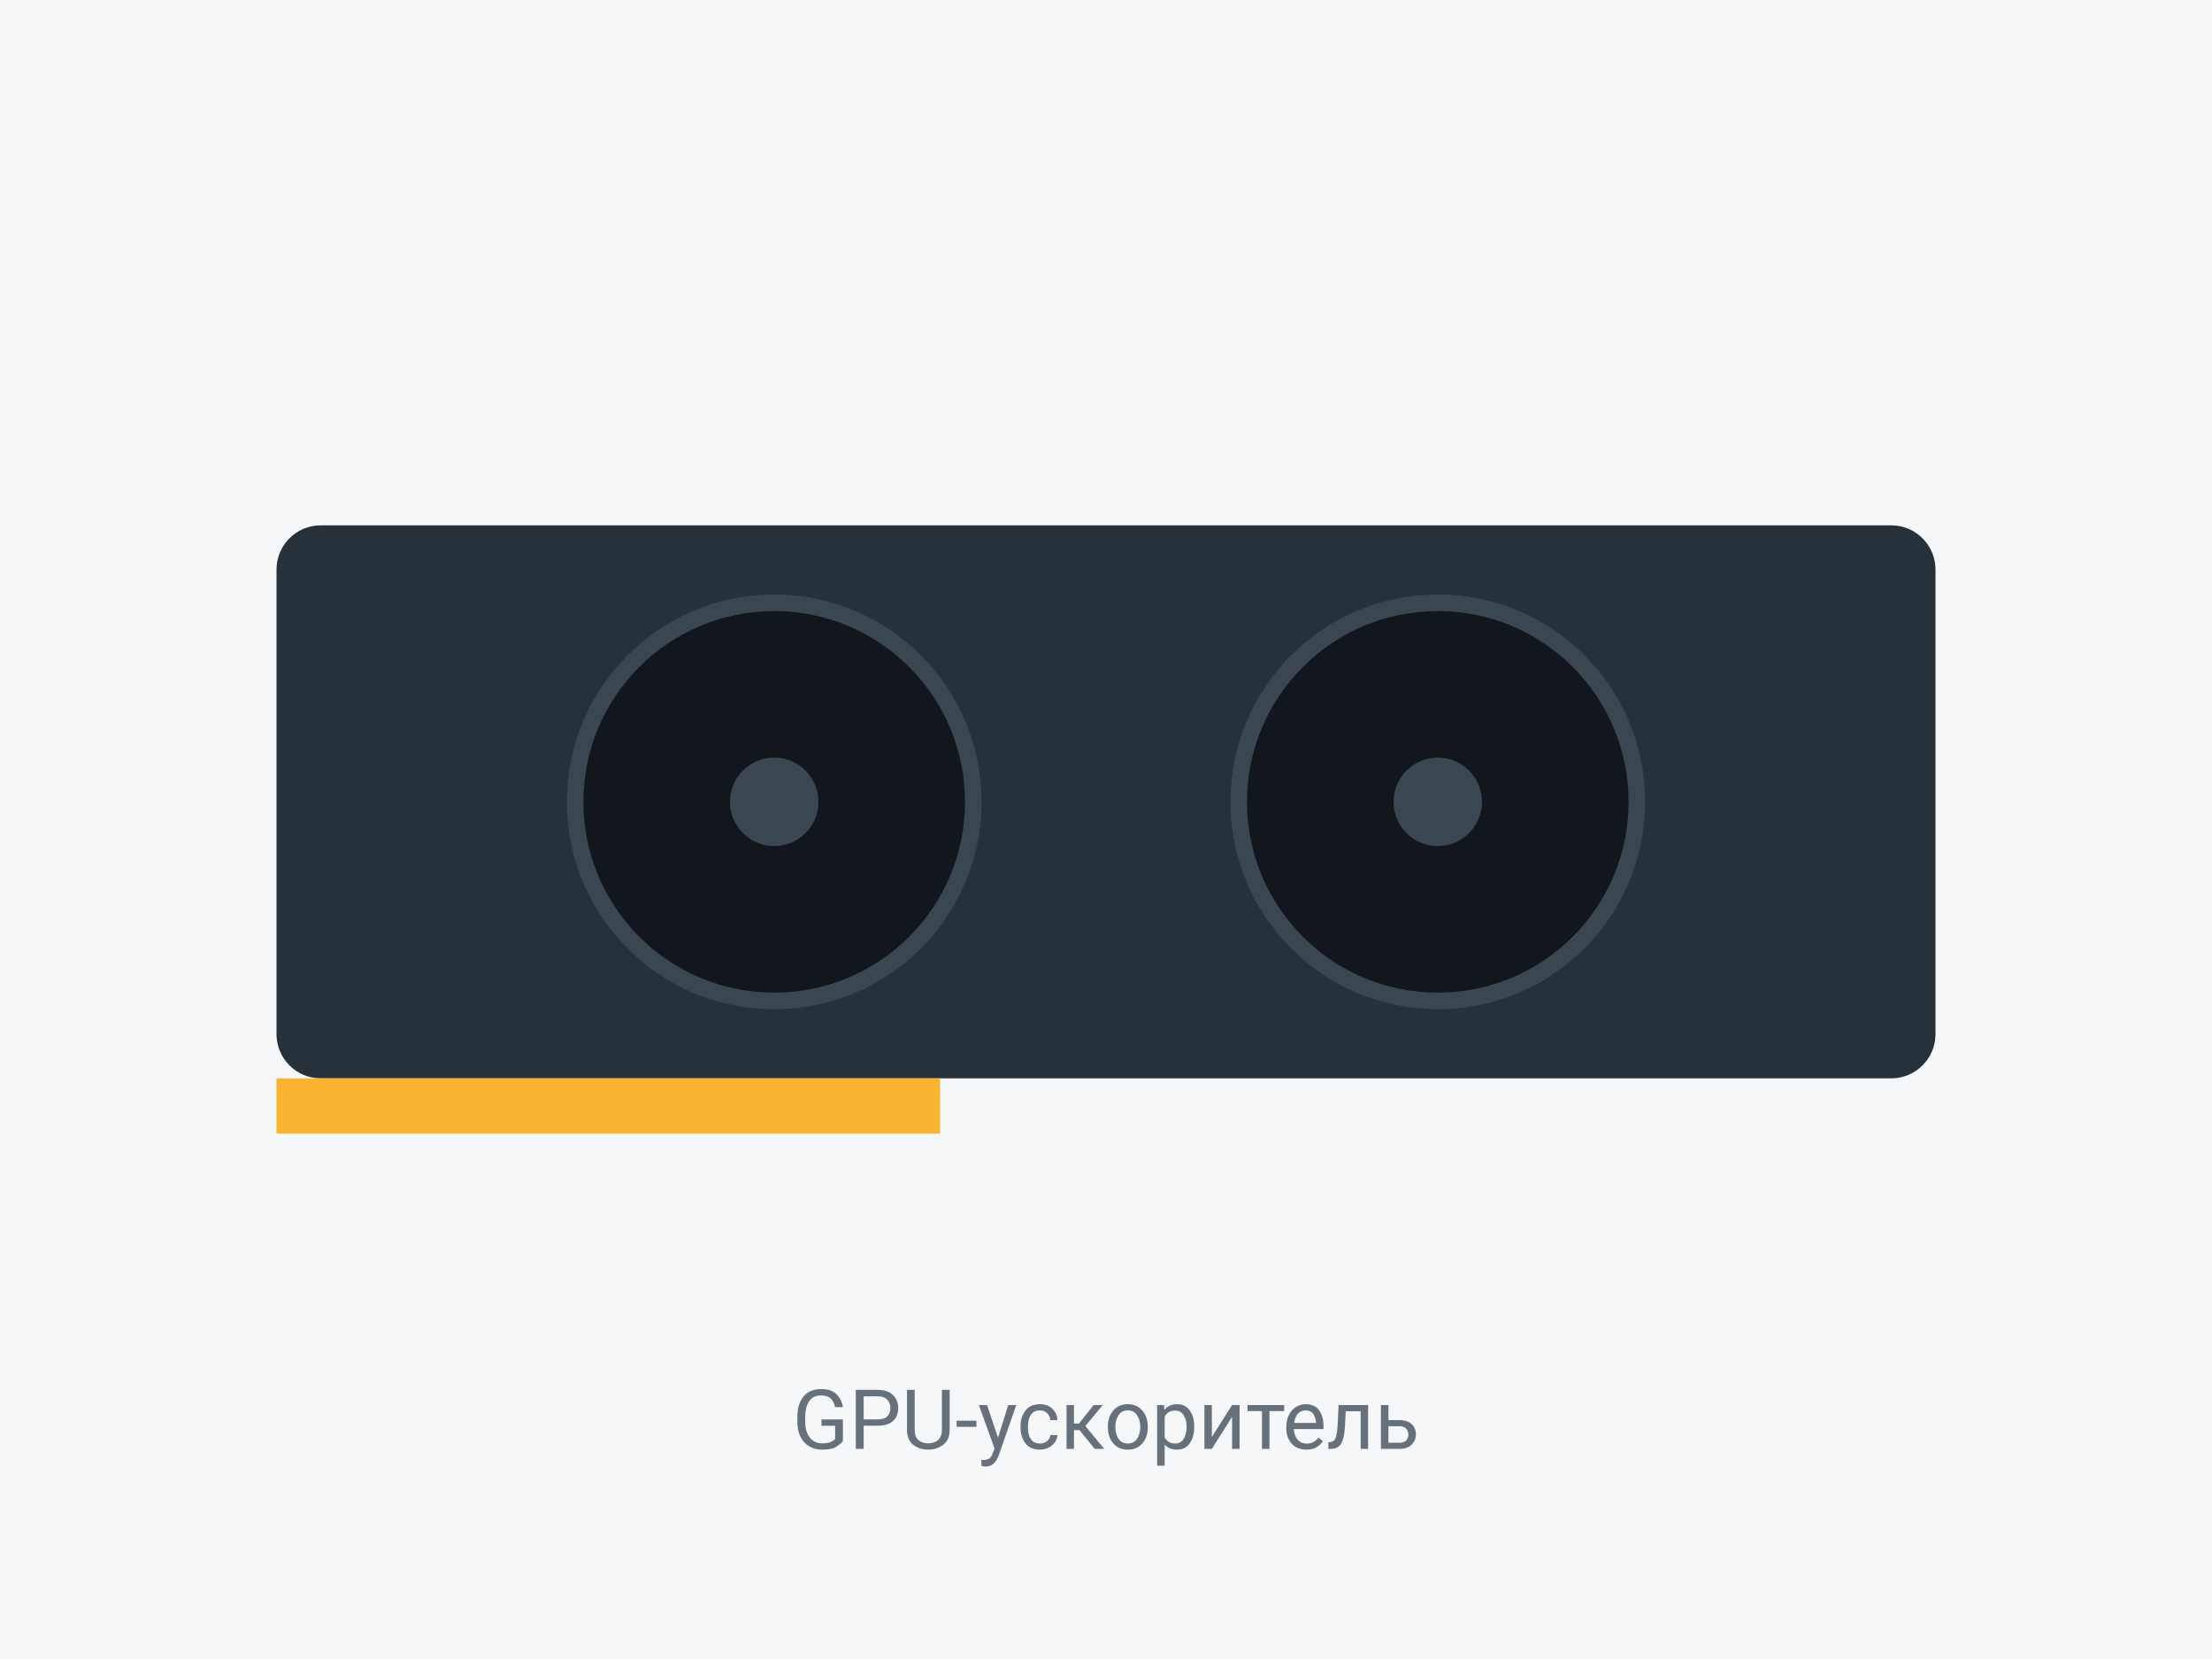
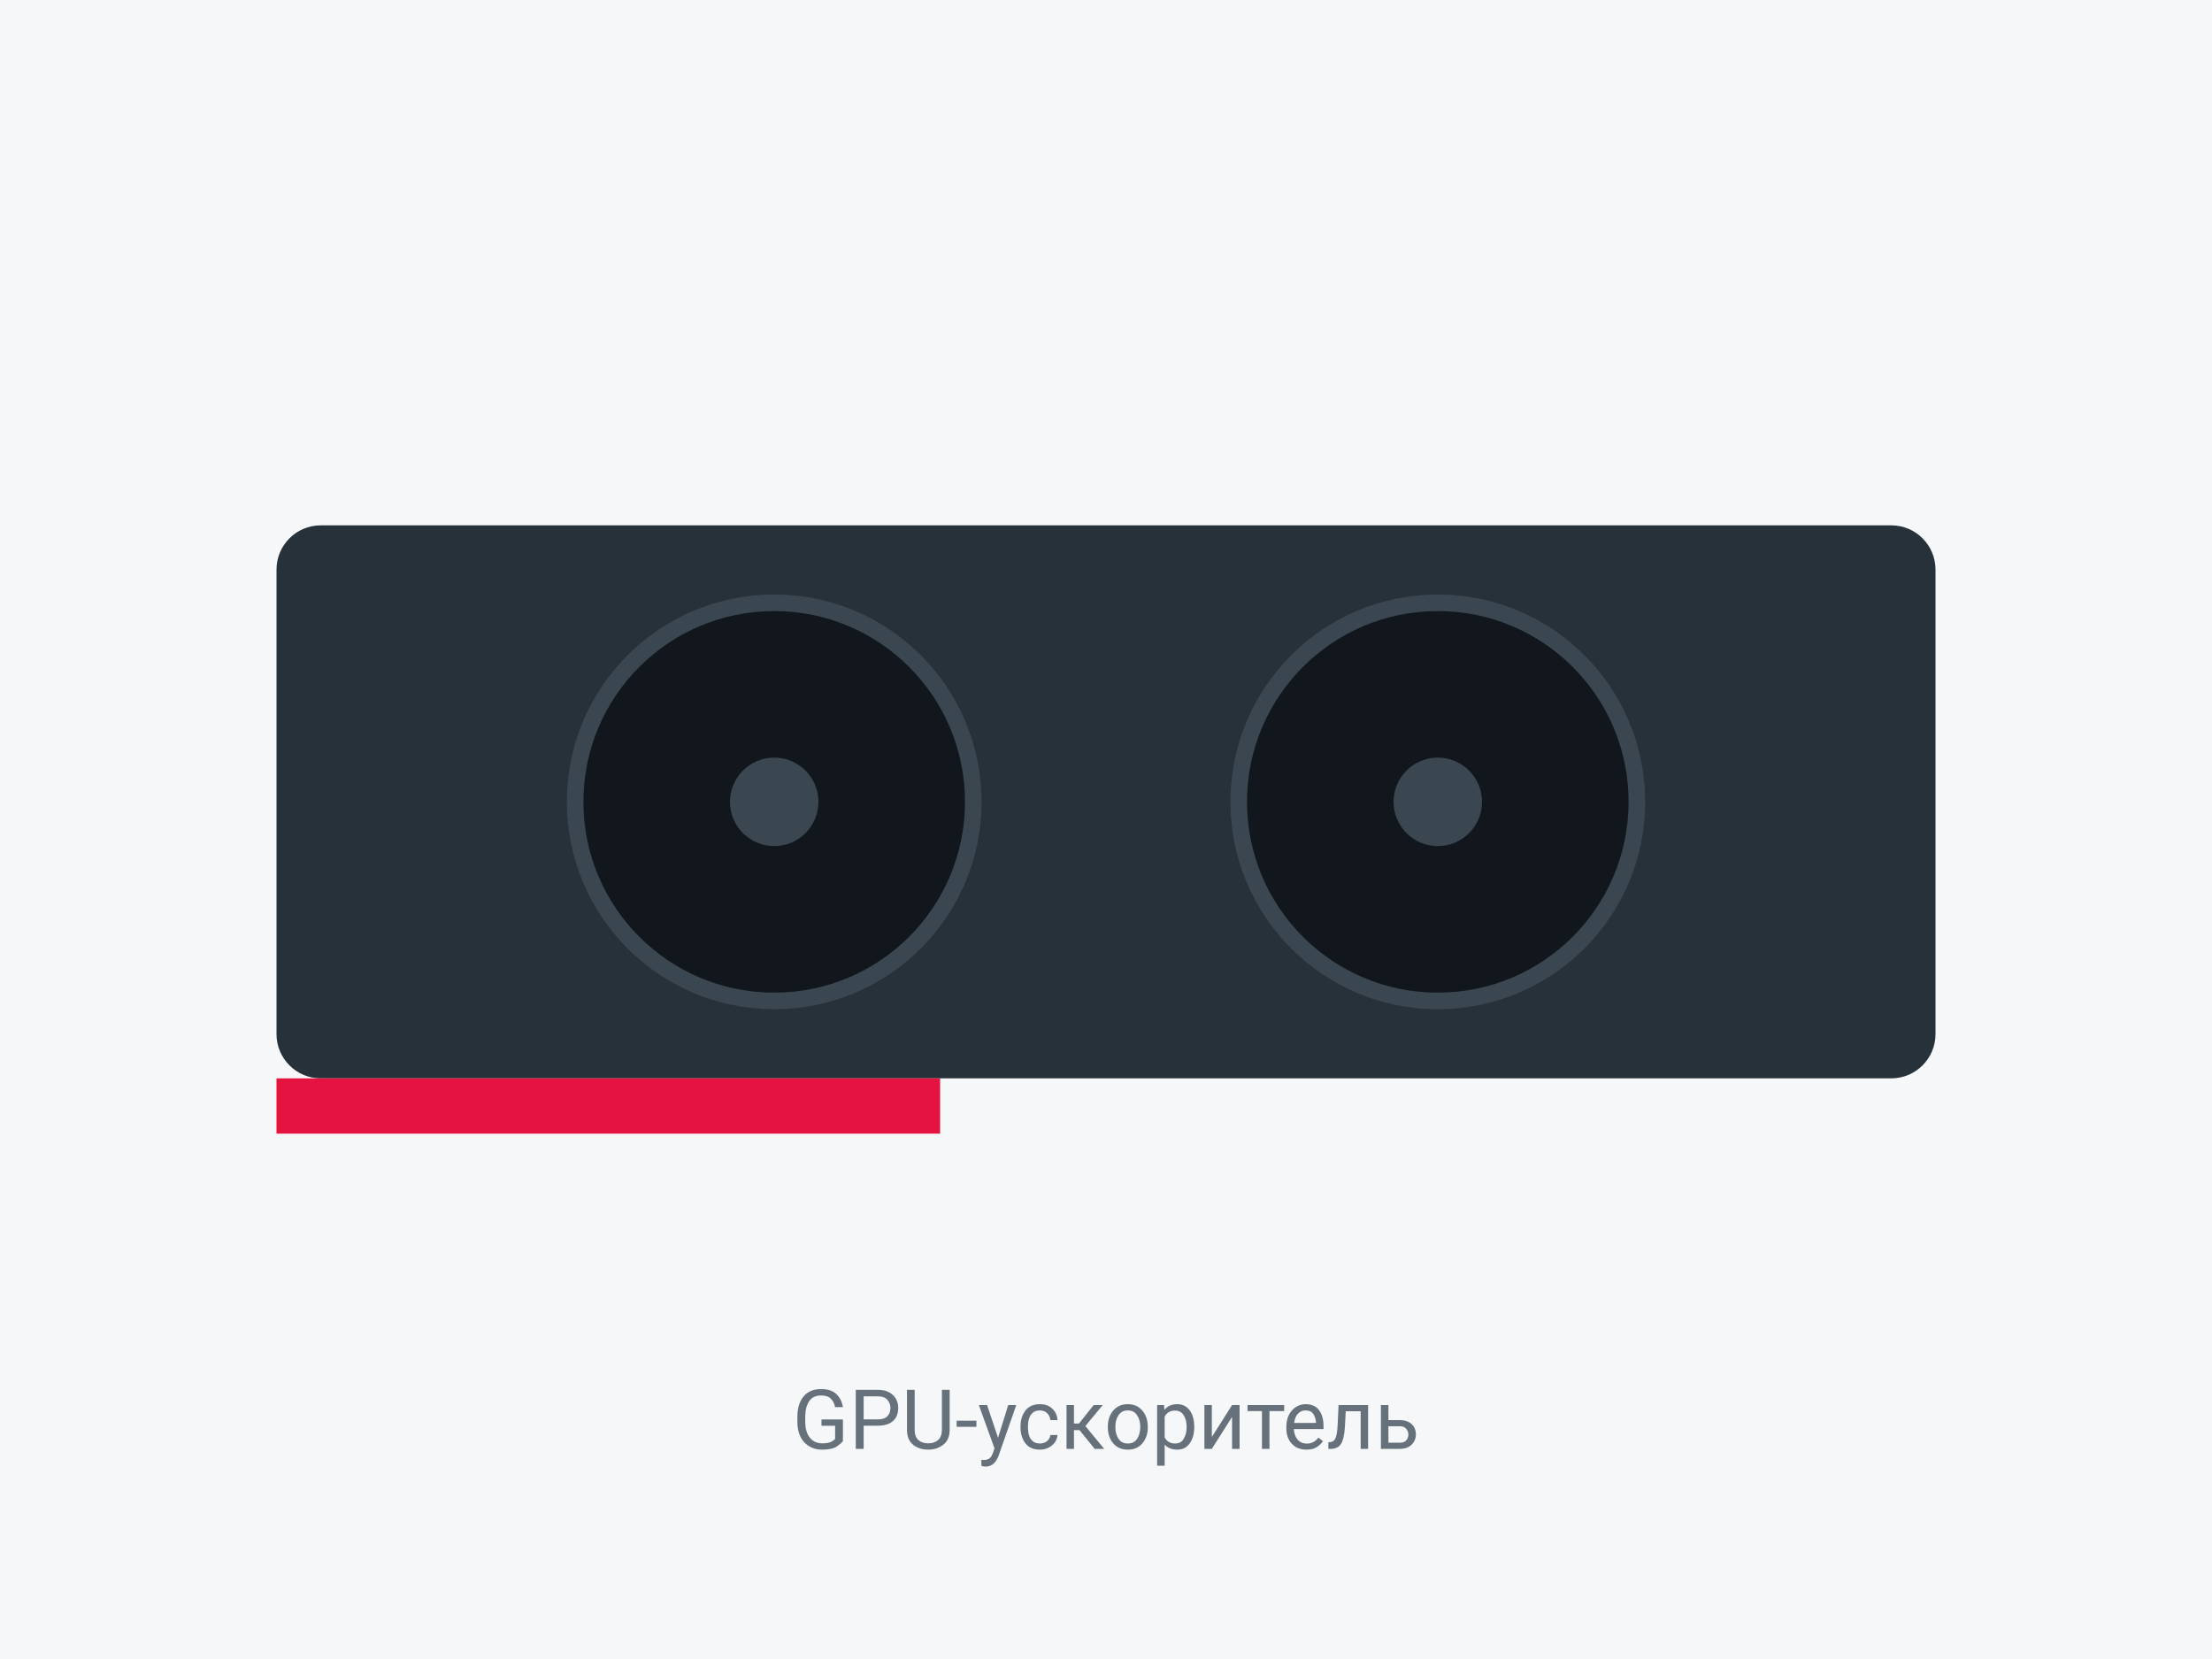
<svg xmlns="http://www.w3.org/2000/svg" viewBox="0 0 400 300">
  <rect width="400" height="300" fill="#f6f7f9" />
  <g transform="translate(50 95)">
    <rect width="300" height="100" rx="8" fill="#26313a" />
-     <rect x="0" y="100" width="120" height="10" fill="#fab432" />
+     <rect x="0" y="100" width="120" height="10" fill="#e5133f" />
    <circle cx="90" cy="50" r="36" fill="#11171c" stroke="#3a4650" stroke-width="3" />
    <circle cx="210" cy="50" r="36" fill="#11171c" stroke="#3a4650" stroke-width="3" />
    <circle cx="90" cy="50" r="8" fill="#3a4650" />
    <circle cx="210" cy="50" r="8" fill="#3a4650" />
  </g>
  <text x="200" y="262" font-family="Roboto,Arial" font-size="15" fill="#66717c" text-anchor="middle">GPU-ускоритель</text>
</svg>
